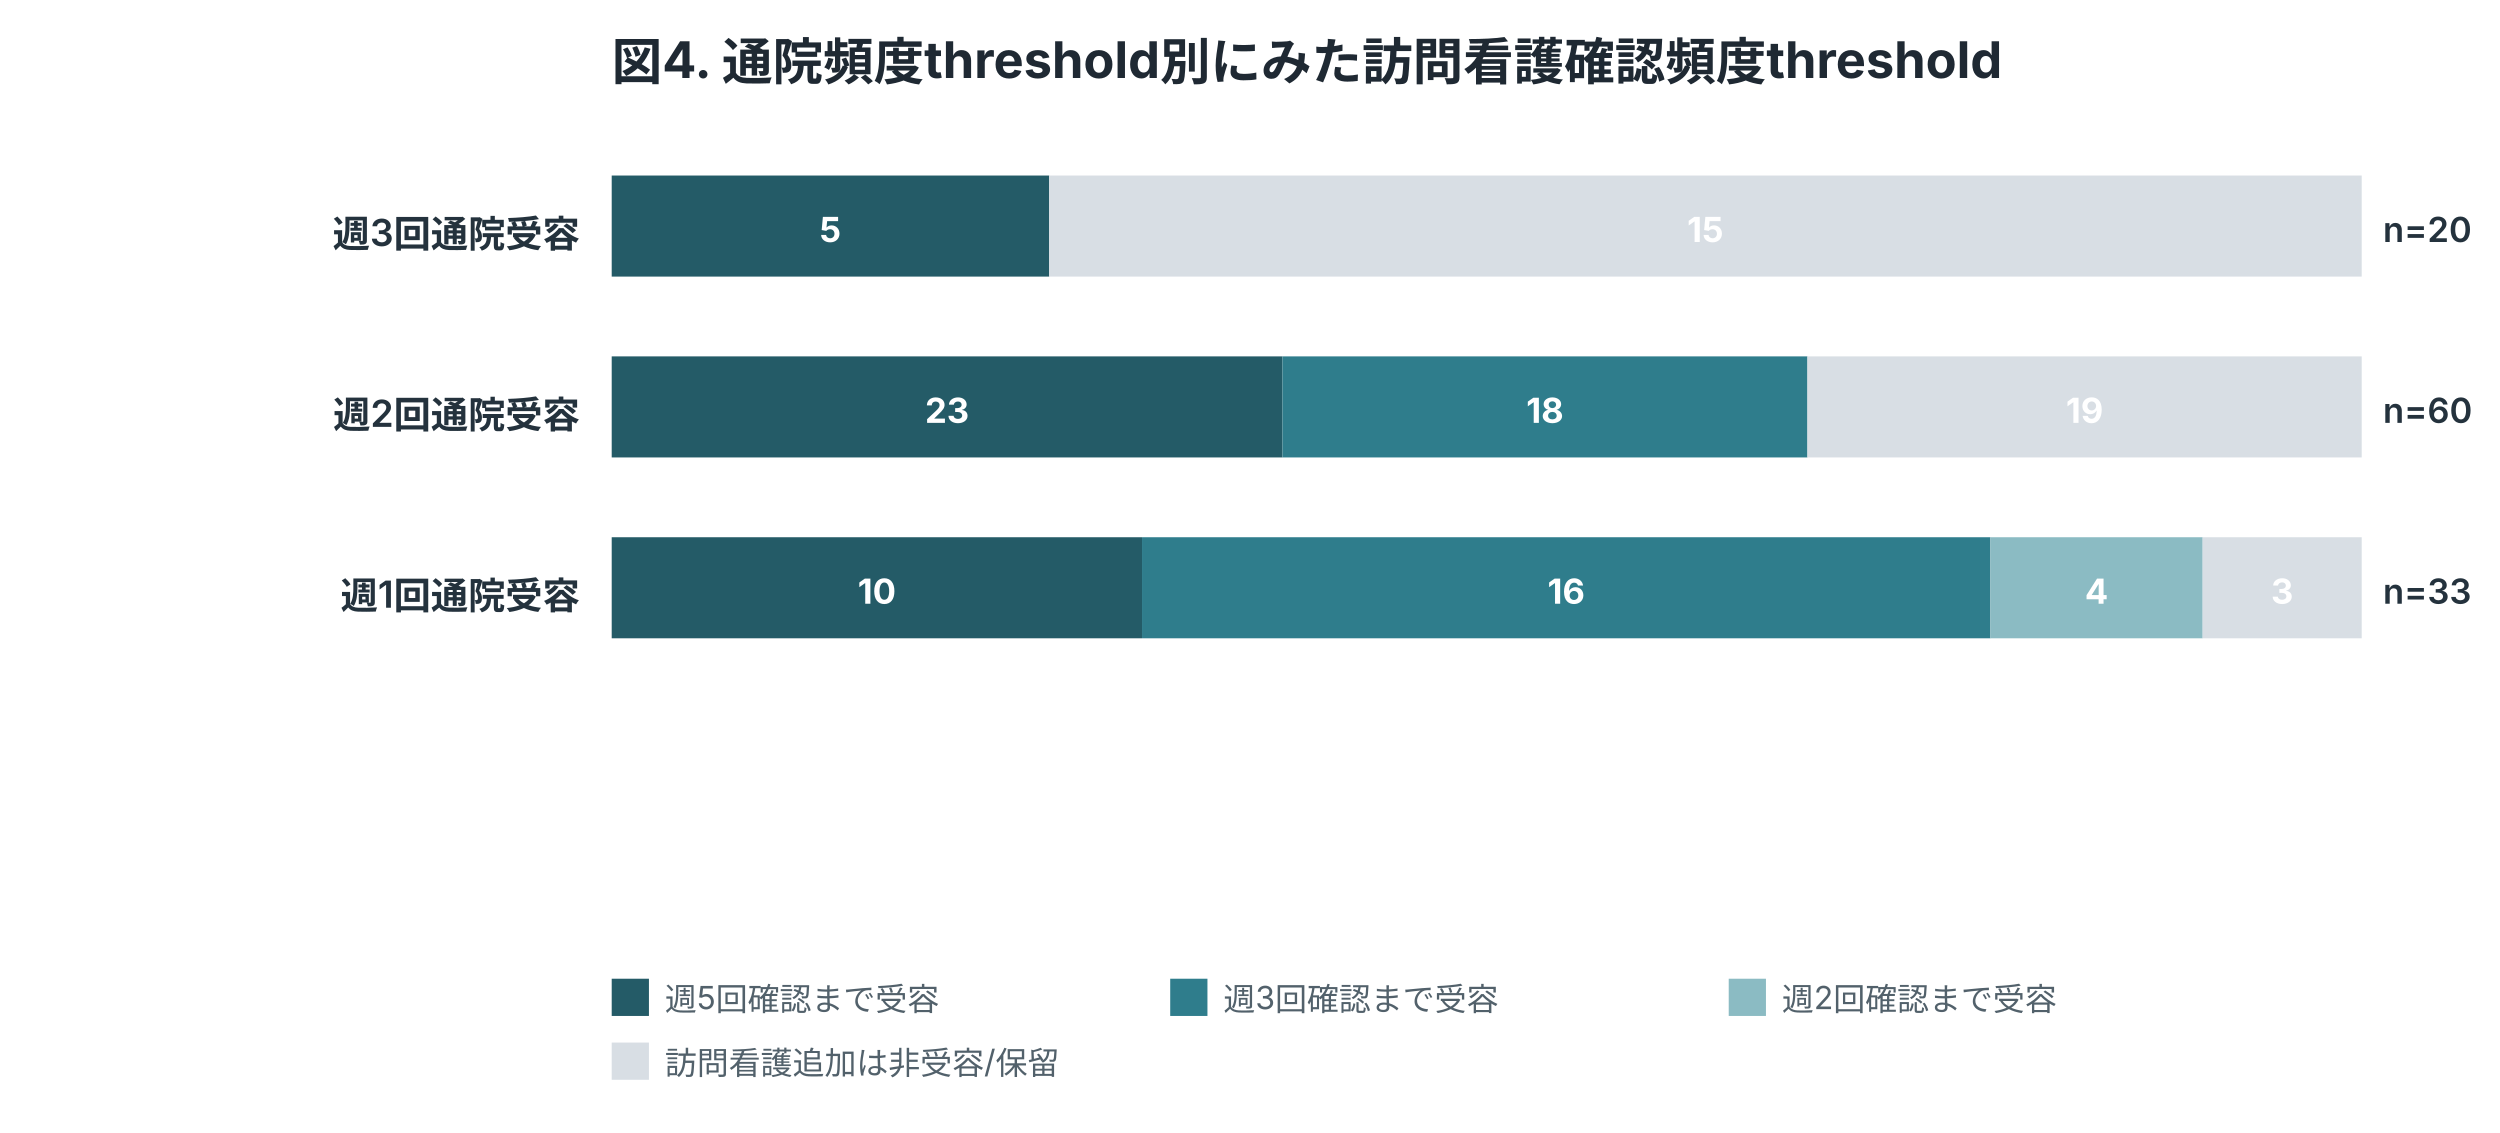
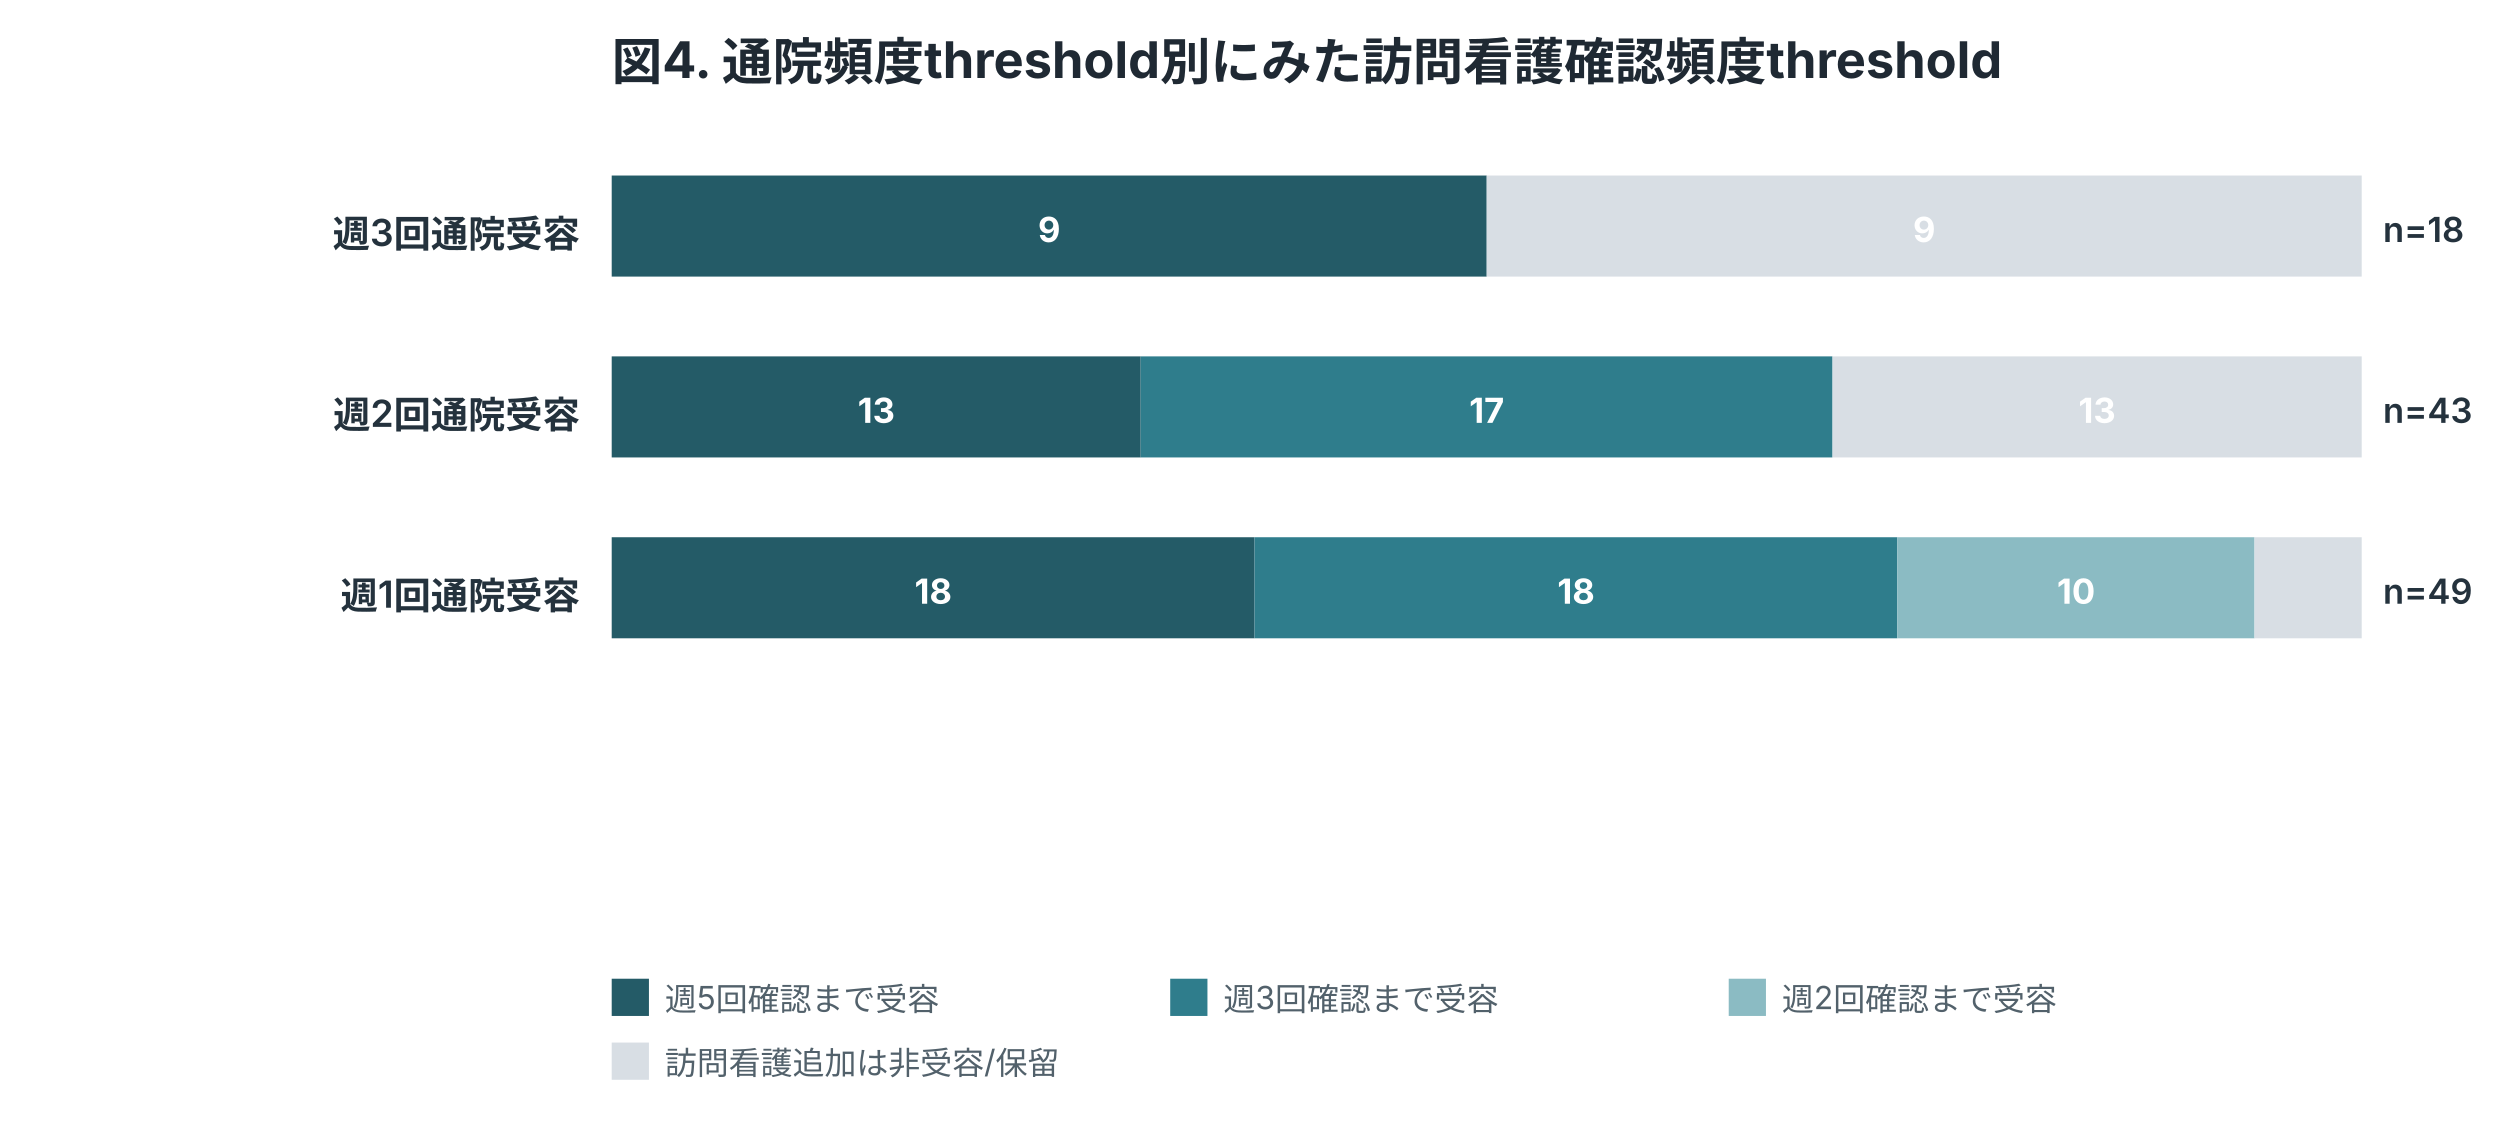
<svg xmlns="http://www.w3.org/2000/svg" width="940" height="426" viewBox="0 0 940 426" role="img">
  <style>
.title{font:700 19px -apple-system,BlinkMacSystemFont,"Segoe UI",sans-serif;fill:#1f2933}
.label{font:600 14px -apple-system,BlinkMacSystemFont,"Segoe UI",sans-serif;fill:#24323d}
.num{font:600 13px -apple-system,BlinkMacSystemFont,"Segoe UI",sans-serif;fill:#24323d}
.axis,.legend,.note{font:12px -apple-system,BlinkMacSystemFont,"Segoe UI",sans-serif;fill:#52616b}
.inside{font:700 13px -apple-system,BlinkMacSystemFont,"Segoe UI",sans-serif;fill:white}
.big{font:700 34px -apple-system,BlinkMacSystemFont,"Segoe UI",sans-serif;fill:#1f2933}
</style>
  <rect width="100%" height="100%" fill="white" />
  <text x="230" y="30" class="title">図4. 通院頻度threshold別にみた訪問看護確認頻度threshold</text>
  <text x="218" y="93" text-anchor="end" class="label">週3回通院受容</text>
-   <rect x="230.0" y="66" width="164.5" height="38" fill="#245b67" />
-   <text x="312.2" y="91" text-anchor="middle" class="inside">5</text>
-   <rect x="394.5" y="66" width="493.5" height="38" fill="#d8dee4" />
-   <text x="641.2" y="91" text-anchor="middle" class="inside">15</text>
-   <text x="896" y="91" class="num">n=20</text>
+   <rect x="230.0" y="66" width="329.0" height="38" fill="#245b67" />
+   <text x="394.5" y="91" text-anchor="middle" class="inside">9</text>
+   <rect x="559.0" y="66" width="329.0" height="38" fill="#d8dee4" />
+   <text x="723.5" y="91" text-anchor="middle" class="inside">9</text>
+   <text x="896" y="91" class="num">n=18</text>
  <text x="218" y="161" text-anchor="end" class="label">週2回通院受容</text>
-   <rect x="230.0" y="134" width="252.2" height="38" fill="#245b67" />
-   <text x="356.1" y="159" text-anchor="middle" class="inside">23</text>
-   <rect x="482.2" y="134" width="197.4" height="38" fill="#2f7d8c" />
-   <text x="580.9" y="159" text-anchor="middle" class="inside">18</text>
-   <rect x="679.6" y="134" width="208.4" height="38" fill="#d8dee4" />
-   <text x="783.8" y="159" text-anchor="middle" class="inside">19</text>
-   <text x="896" y="159" class="num">n=60</text>
+   <rect x="230.0" y="134" width="198.9" height="38" fill="#245b67" />
+   <text x="329.5" y="159" text-anchor="middle" class="inside">13</text>
+   <rect x="428.9" y="134" width="260.1" height="38" fill="#2f7d8c" />
+   <text x="559.0" y="159" text-anchor="middle" class="inside">17</text>
+   <rect x="689.1" y="134" width="198.9" height="38" fill="#d8dee4" />
+   <text x="788.5" y="159" text-anchor="middle" class="inside">13</text>
+   <text x="896" y="159" class="num">n=43</text>
  <text x="218" y="229" text-anchor="end" class="label">週1回通院受容</text>
-   <rect x="230.0" y="202" width="199.4" height="38" fill="#245b67" />
-   <text x="329.7" y="227" text-anchor="middle" class="inside">10</text>
-   <rect x="429.4" y="202" width="319.0" height="38" fill="#2f7d8c" />
-   <text x="588.9" y="227" text-anchor="middle" class="inside">16</text>
-   <rect x="748.4" y="202" width="79.8" height="38" fill="#8bbbc3" />
-   <text x="788.3" y="227" text-anchor="middle" class="inside">4</text>
-   <rect x="828.2" y="202" width="59.8" height="38" fill="#d8dee4" />
-   <text x="858.1" y="227" text-anchor="middle" class="inside">3</text>
-   <text x="896" y="227" class="num">n=33</text>
+   <rect x="230.0" y="202" width="241.7" height="38" fill="#245b67" />
+   <text x="350.9" y="227" text-anchor="middle" class="inside">18</text>
+   <rect x="471.7" y="202" width="241.7" height="38" fill="#2f7d8c" />
+   <text x="592.6" y="227" text-anchor="middle" class="inside">18</text>
+   <rect x="713.4" y="202" width="134.3" height="38" fill="#8bbbc3" />
+   <text x="780.6" y="227" text-anchor="middle" class="inside">10</text>
+   <rect x="847.7" y="202" width="40.3" height="38" fill="#d8dee4" />
+   <text x="896" y="227" class="num">n=49</text>
  <rect x="230" y="368" width="14" height="14" fill="#245b67" />
  <text x="250" y="380" class="legend">週5回確認まで受容</text>
  <rect x="440" y="368" width="14" height="14" fill="#2f7d8c" />
  <text x="460" y="380" class="legend">週3回確認まで受容</text>
  <rect x="650" y="368" width="14" height="14" fill="#8bbbc3" />
  <text x="670" y="380" class="legend">週2回確認まで受容</text>
  <rect x="230" y="392" width="14" height="14" fill="#d8dee4" />
  <text x="250" y="404" class="legend">訪問看護追加は非受容/保留</text>
</svg>
